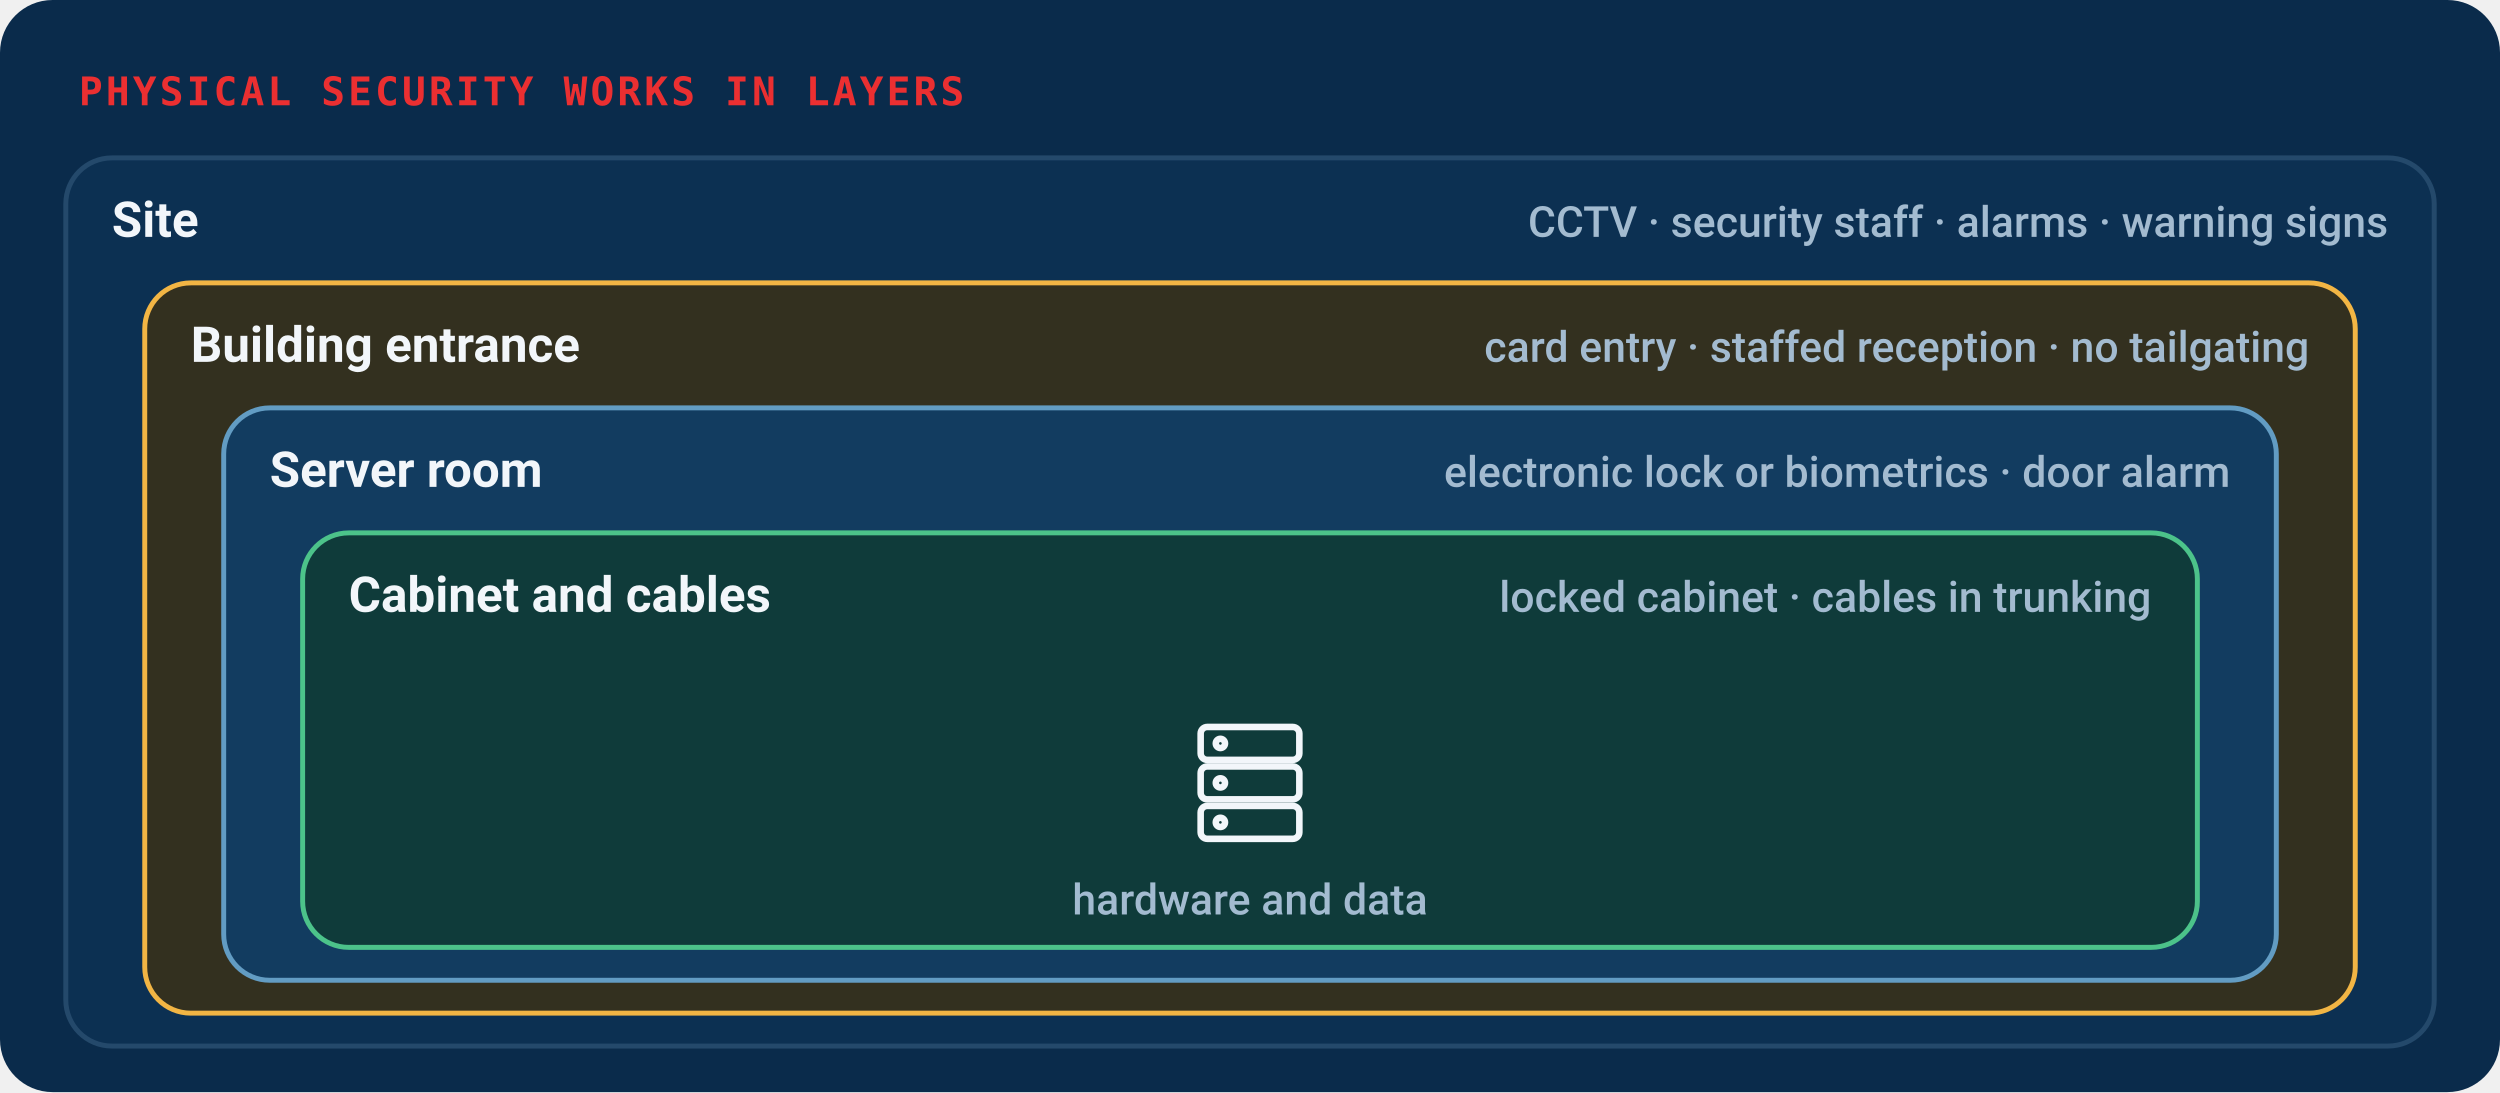
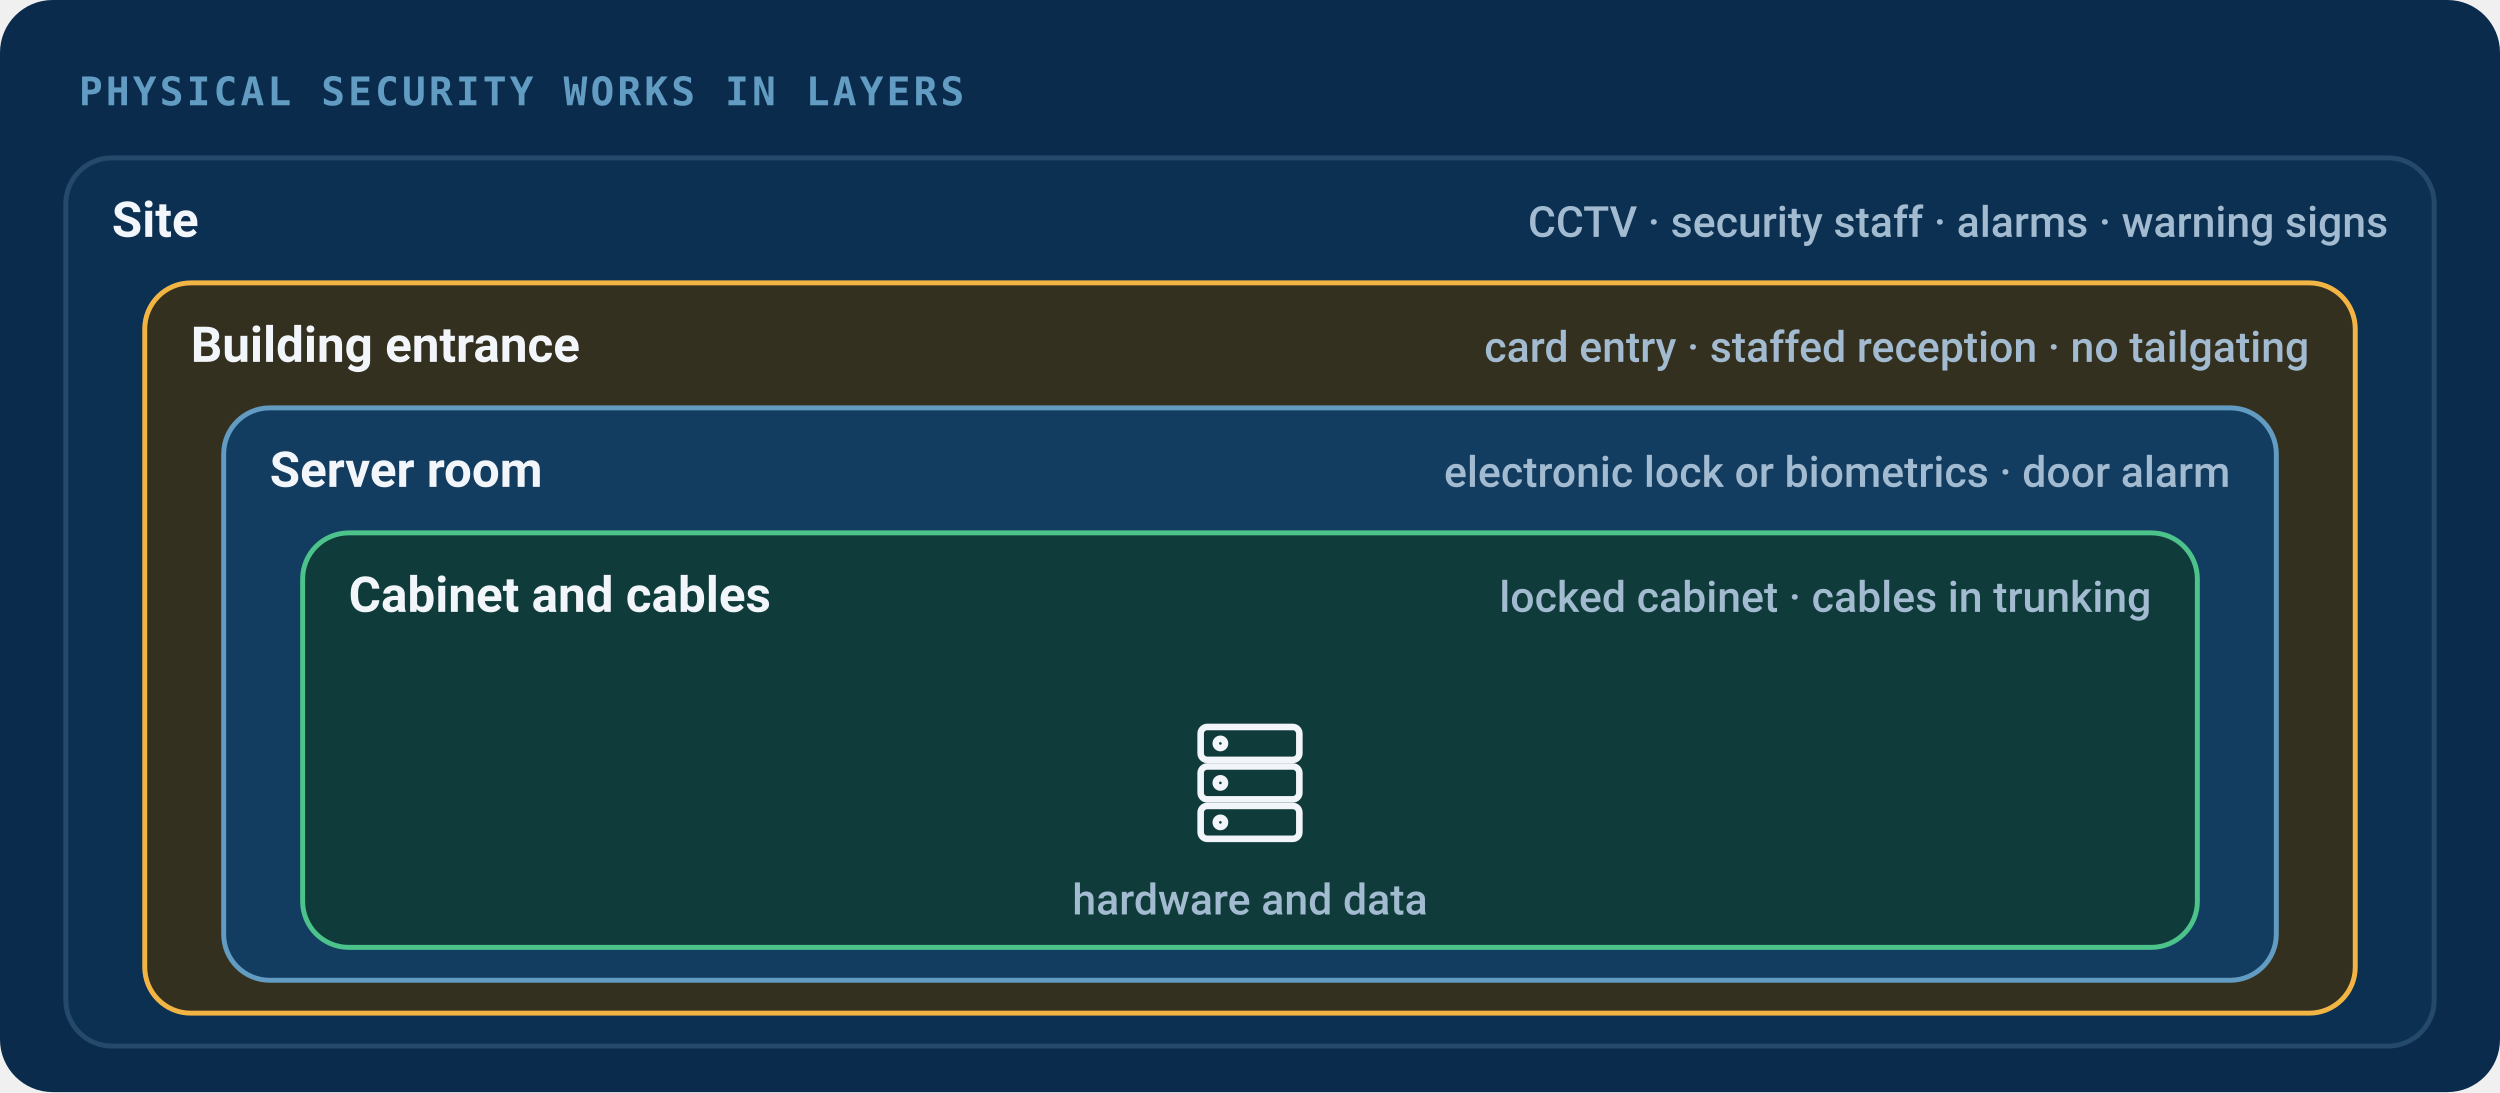
<svg xmlns="http://www.w3.org/2000/svg" viewBox="0 0 760 332" width="760" height="332" role="img" aria-labelledby="t d">
  <style>
.bg{fill:#0a2b4b}
.t{font:600 15px system-ui,-apple-system,'Segoe UI',Roboto,sans-serif;fill:#f2f6fa}
.tb{font:700 17px system-ui,-apple-system,'Segoe UI',Roboto,sans-serif;fill:#f2f6fa}
.s{font:500 13px system-ui,-apple-system,'Segoe UI',Roboto,sans-serif;fill:#a3bbd0}
.m{font:600 13px ui-monospace,Menlo,Consolas,monospace;fill:#f2f6fa}
- .h{font:700 12px ui-monospace,Menlo,Consolas,monospace;fill:#eb2f31;letter-spacing:.08em}
+ .h{font:700 12px ui-monospace,Menlo,Consolas,monospace;fill:#629cc3;letter-spacing:.08em}
.w{fill:#ffffff}
.box{fill:#0f3557;stroke:#2c5a80;stroke-width:1.5}
.acc{fill:#123c60;stroke:#629cc3;stroke-width:1.5}
.bad{fill:#3d1a2c;stroke:#ff5a5c;stroke-width:1.5}
.good{fill:#0f3b3a;stroke:#4cc38a;stroke-width:1.5}
.amb{fill:#33301f;stroke:#f2b544;stroke-width:1.5}
.dim{fill:#0c3052;stroke:#24496b;stroke-width:1.5}
- .solid-acc{fill:#629cc3}.solid-bad{fill:#eb2f31}.solid-good{fill:#2f9a5f}.solid-amb{fill:#c98f22}.solid-ink{fill:#f2f6fa}
+ .solid-acc{fill:#629cc3}.solid-bad{fill:#3f7aa3}.solid-good{fill:#2f9a5f}.solid-amb{fill:#c98f22}.solid-ink{fill:#f2f6fa}
.ln{stroke:#a3bbd0;stroke-width:2;fill:none}
.ln-acc{stroke:#629cc3;stroke-width:2.2;fill:none}
.ln-bad{stroke:#ff5a5c;stroke-width:2.2;fill:none}
.ln-good{stroke:#4cc38a;stroke-width:2.2;fill:none}
.dash{stroke-dasharray:6 5}
.tx-acc{fill:#629cc3}.tx-bad{fill:#ff5a5c}.tx-good{fill:#4cc38a}.tx-amb{fill:#f2b544}
.ic{fill:none;stroke:#f2f6fa;stroke-width:2;stroke-linecap:round;stroke-linejoin:round}
.ic-bad{fill:none;stroke:#ff5a5c;stroke-width:2;stroke-linecap:round;stroke-linejoin:round}
.ic-acc{fill:none;stroke:#629cc3;stroke-width:2;stroke-linecap:round;stroke-linejoin:round}
.mk-ln{fill:#a3bbd0}.mk-acc{fill:#629cc3}.mk-bad{fill:#ff5a5c}.mk-good{fill:#4cc38a}
</style>
  <defs>
    <marker id="a-ln" viewBox="0 0 10 10" refX="9" refY="5" markerWidth="7" markerHeight="7" orient="auto-start-reverse">
      <path d="M0 0 10 5 0 10z" class="mk-ln" />
    </marker>
    <marker id="a-acc" viewBox="0 0 10 10" refX="9" refY="5" markerWidth="7" markerHeight="7" orient="auto-start-reverse">
      <path d="M0 0 10 5 0 10z" class="mk-acc" />
    </marker>
    <marker id="a-bad" viewBox="0 0 10 10" refX="9" refY="5" markerWidth="7" markerHeight="7" orient="auto-start-reverse">
      <path d="M0 0 10 5 0 10z" class="mk-bad" />
    </marker>
    <marker id="a-good" viewBox="0 0 10 10" refX="9" refY="5" markerWidth="7" markerHeight="7" orient="auto-start-reverse">
      <path d="M0 0 10 5 0 10z" class="mk-good" />
    </marker>
  </defs>
  <rect class="bg" width="760" height="332" rx="16" />
  <text x="24" y="32" class="h" text-anchor="start">PHYSICAL SECURITY WORKS IN LAYERS</text>
  <rect x="20" y="48" width="720" height="270" rx="14" class="dim" />
  <text x="34" y="72" class="t" text-anchor="start">Site</text>
  <text x="726" y="72" class="s" text-anchor="end">CCTV · security staff · alarms · warning signs</text>
  <rect x="44" y="86" width="672" height="222" rx="14" class="amb" />
  <text x="58" y="110" class="t" text-anchor="start">Building entrance</text>
  <text x="702" y="110" class="s" text-anchor="end">card entry · staffed reception · no tailgating</text>
  <rect x="68" y="124" width="624" height="174" rx="14" class="acc" />
  <text x="82" y="148" class="t" text-anchor="start">Server room</text>
  <text x="678" y="148" class="s" text-anchor="end">electronic lock or biometrics · door alarm</text>
  <rect x="92" y="162" width="576" height="126" rx="14" class="good" />
  <text x="106" y="186" class="t" text-anchor="start">Cabinet and cables</text>
  <text x="654" y="186" class="s" text-anchor="end">locked cabinet · cables in trunking</text>
  <rect x="365" y="221" width="30" height="10" rx="2" class="ic" />
  <circle cx="371" cy="226" r="1.4" class="ic" />
  <rect x="365" y="233" width="30" height="10" rx="2" class="ic" />
  <circle cx="371" cy="238" r="1.4" class="ic" />
  <rect x="365" y="245" width="30" height="10" rx="2" class="ic" />
  <circle cx="371" cy="250" r="1.4" class="ic" />
  <text x="380" y="278" class="s" text-anchor="middle">hardware and data</text>
</svg>
